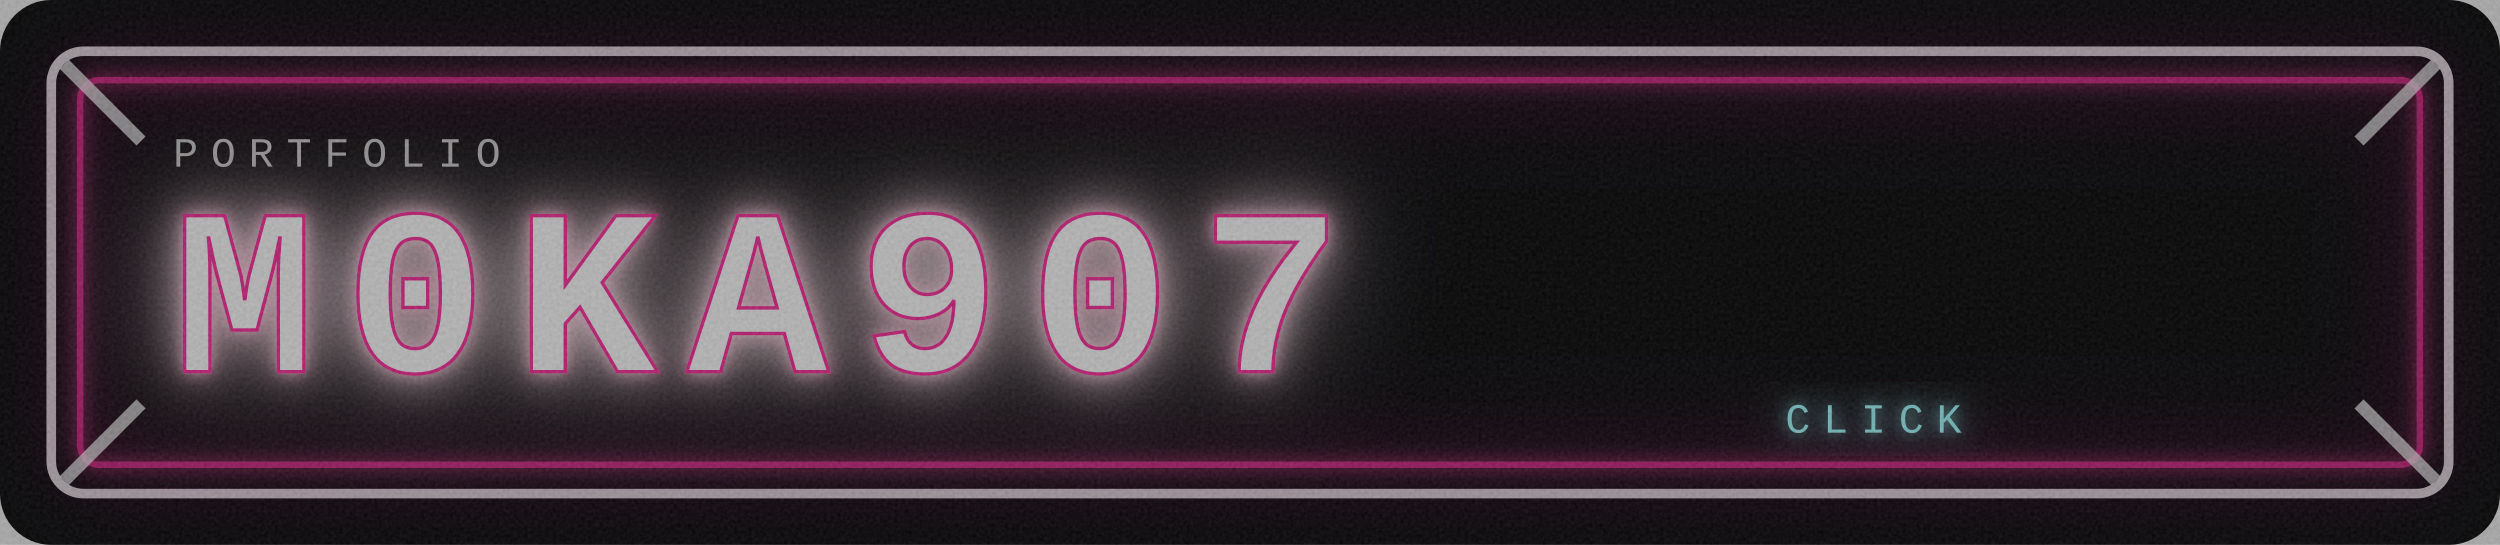
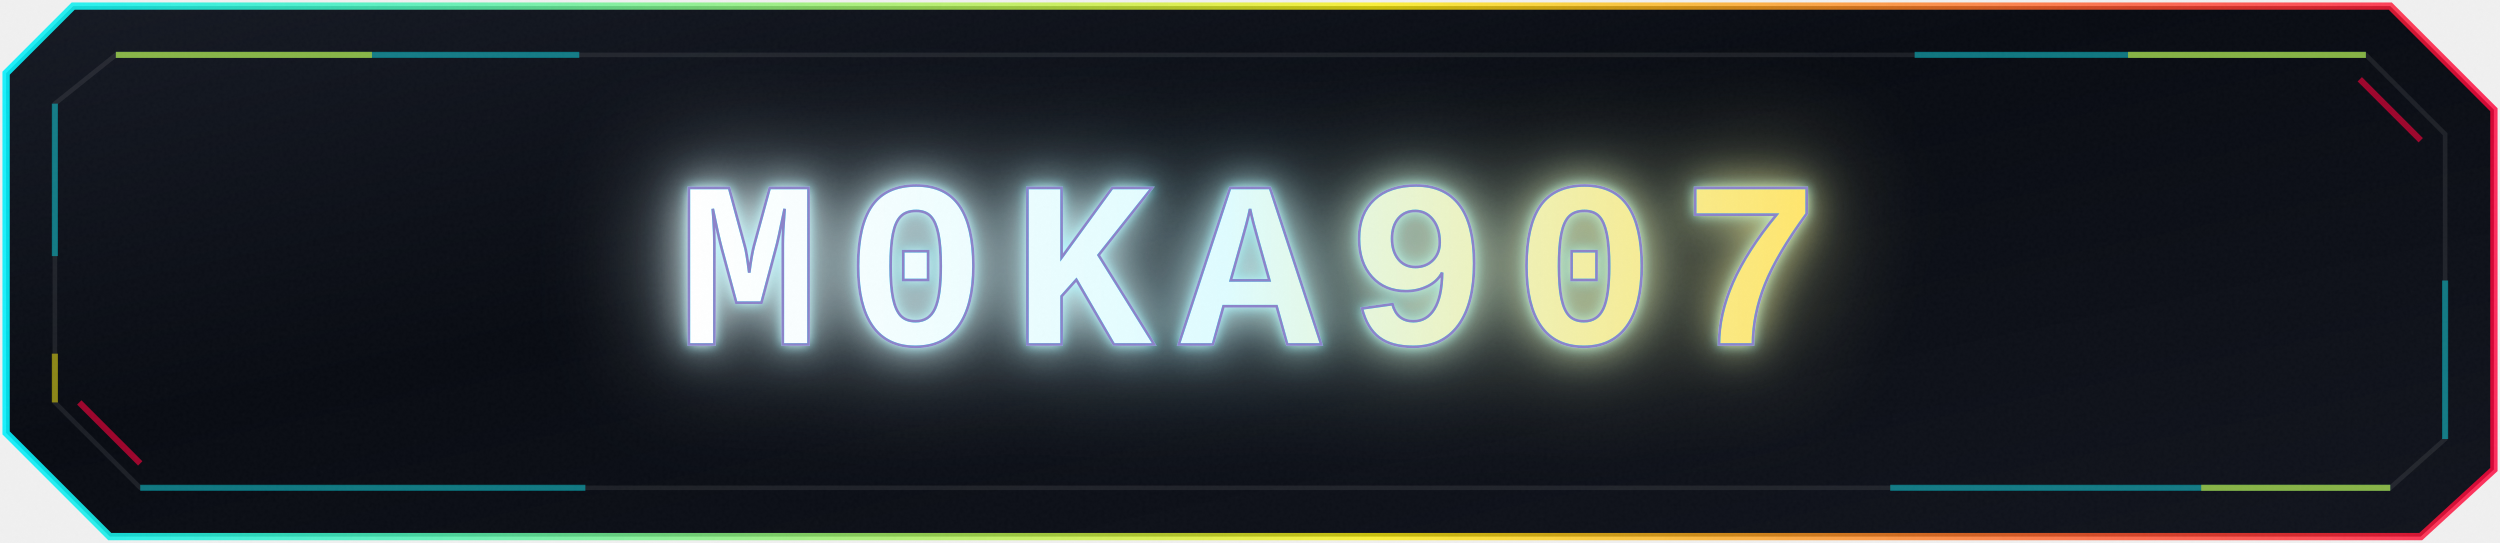
- <svg xmlns="http://www.w3.org/2000/svg" width="780" height="170" viewBox="0 0 780 170" role="img" aria-labelledby="title desc">
+ <svg xmlns="http://www.w3.org/2000/svg" width="820" height="178" viewBox="0 0 820 178" role="img" aria-labelledby="title desc">
  <defs>
-     <filter id="pinkGlow" x="-40%" y="-80%" width="180%" height="260%">
-       <feGaussianBlur stdDeviation="2.5" result="a" />
+     <linearGradient id="cardFill" x1="0" x2="1" y1="0" y2="1">
+       <stop offset="0" stop-color="#151923" />
+       <stop offset="0.42" stop-color="#080b12" />
+       <stop offset="1" stop-color="#11141d" />
+     </linearGradient>
+     <linearGradient id="edge" x1="0" x2="1">
+       <stop offset="0" stop-color="#00f0ff" stop-opacity="0.9" />
+       <stop offset="0.55" stop-color="#fcee0a" stop-opacity="0.78" />
+       <stop offset="1" stop-color="#ff003c" stop-opacity="0.82" />
+     </linearGradient>
+     <linearGradient id="letter" x1="0" x2="1">
+       <stop offset="0" stop-color="#ffffff" />
+       <stop offset="0.48" stop-color="#dffcff" />
+       <stop offset="1" stop-color="#ffe66d" />
+     </linearGradient>
+     <filter id="cyanGlow" x="-35%" y="-85%" width="170%" height="270%">
+       <feGaussianBlur stdDeviation="2" result="a" />
      <feGaussianBlur stdDeviation="7" result="b" />
-       <feGaussianBlur stdDeviation="16" result="c" />
+       <feGaussianBlur stdDeviation="18" result="c" />
      <feMerge>
        <feMergeNode in="c" />
        <feMergeNode in="b" />
        <feMergeNode in="a" />
        <feMergeNode in="SourceGraphic" />
      </feMerge>
    </filter>
-     <filter id="paper">
-       <feTurbulence type="fractalNoise" baseFrequency="0.9" numOctaves="2" stitchTiles="stitch" />
+     <filter id="grain" x="-10%" y="-20%" width="120%" height="140%">
+       <feTurbulence type="fractalNoise" baseFrequency="0.82" numOctaves="2" stitchTiles="stitch" />
      <feColorMatrix type="saturate" values="0" />
      <feComponentTransfer>
-         <feFuncA type="table" tableValues="0 0.08" />
+         <feFuncA type="table" tableValues="0 0.06" />
      </feComponentTransfer>
      <feBlend mode="screen" in2="SourceGraphic" />
    </filter>
    <style>
      .mono{font-family:ui-monospace,SFMono-Regular,Menlo,Consolas,Liberation Mono,monospace}
-       .name{font-size:74px;font-weight:900;letter-spacing:9px}
-       .small{font-size:13px;letter-spacing:4px}
+       .name{font-size:78px;font-weight:900;letter-spacing:8px}
    </style>
  </defs>
-   <rect width="780" height="170" rx="16" fill="#050507" />
-   <rect x="16" y="16" width="748" height="138" rx="10" fill="none" stroke="#f5f5f5" stroke-width="3" opacity="0.9" />
-   <rect x="25" y="25" width="730" height="120" rx="6" fill="none" stroke="#ff2a9d" stroke-width="2" opacity="0.8" filter="url(#pinkGlow)" />
-   <path d="M44 44l-24-24M736 44l24-24M44 126l-24 24M736 126l24 24" stroke="#f5f5f5" stroke-width="4" opacity="0.75" />
-   <text class="mono small" x="54" y="52" fill="#f5f5f5" opacity="0.82">PORTFOLIO</text>
-   <text class="mono name" x="54" y="116" fill="#ffffff" stroke="#ff2a9d" stroke-width="1.1" filter="url(#pinkGlow)">M0KA907</text>
-   <text class="mono small" x="557" y="135" fill="#9ffcff" filter="url(#pinkGlow)">CLICK</text>
-   <rect width="780" height="170" filter="url(#paper)" opacity="0.36" />
+   <path d="M24 2H784L818 36V154L794 176H36L2 142V24Z" fill="url(#cardFill)" stroke="url(#edge)" stroke-width="2.4" />
+   <path d="M38 18H776L802 44V144L784 160H46L18 132V34Z" fill="none" stroke="#ffffff" stroke-opacity="0.08" stroke-width="1.5" />
+   <path d="M38 18H190M628 18H776M18 34V84M802 92V144M46 160H192M620 160H784" stroke="#00f0ff" stroke-opacity="0.42" stroke-width="2" />
+   <path d="M38 18H122M698 18H776M18 116V132M722 160H784" stroke="#fcee0a" stroke-opacity="0.5" stroke-width="2" />
+   <path d="M26 132L46 152M774 26L794 46" stroke="#ff003c" stroke-opacity="0.6" stroke-width="2" />
+   <text class="mono name" x="410" y="113" text-anchor="middle" fill="url(#letter)" stroke="#00f0ff" stroke-width="0.9" filter="url(#cyanGlow)">M0KA907</text>
+   <text class="mono name" x="410" y="113" text-anchor="middle" fill="none" stroke="#ff2a9d" stroke-width="0.85" opacity="0.55">M0KA907</text>
+   <rect x="24" y="2" width="772" height="174" fill="transparent" filter="url(#grain)" opacity="0.42" />
</svg>
